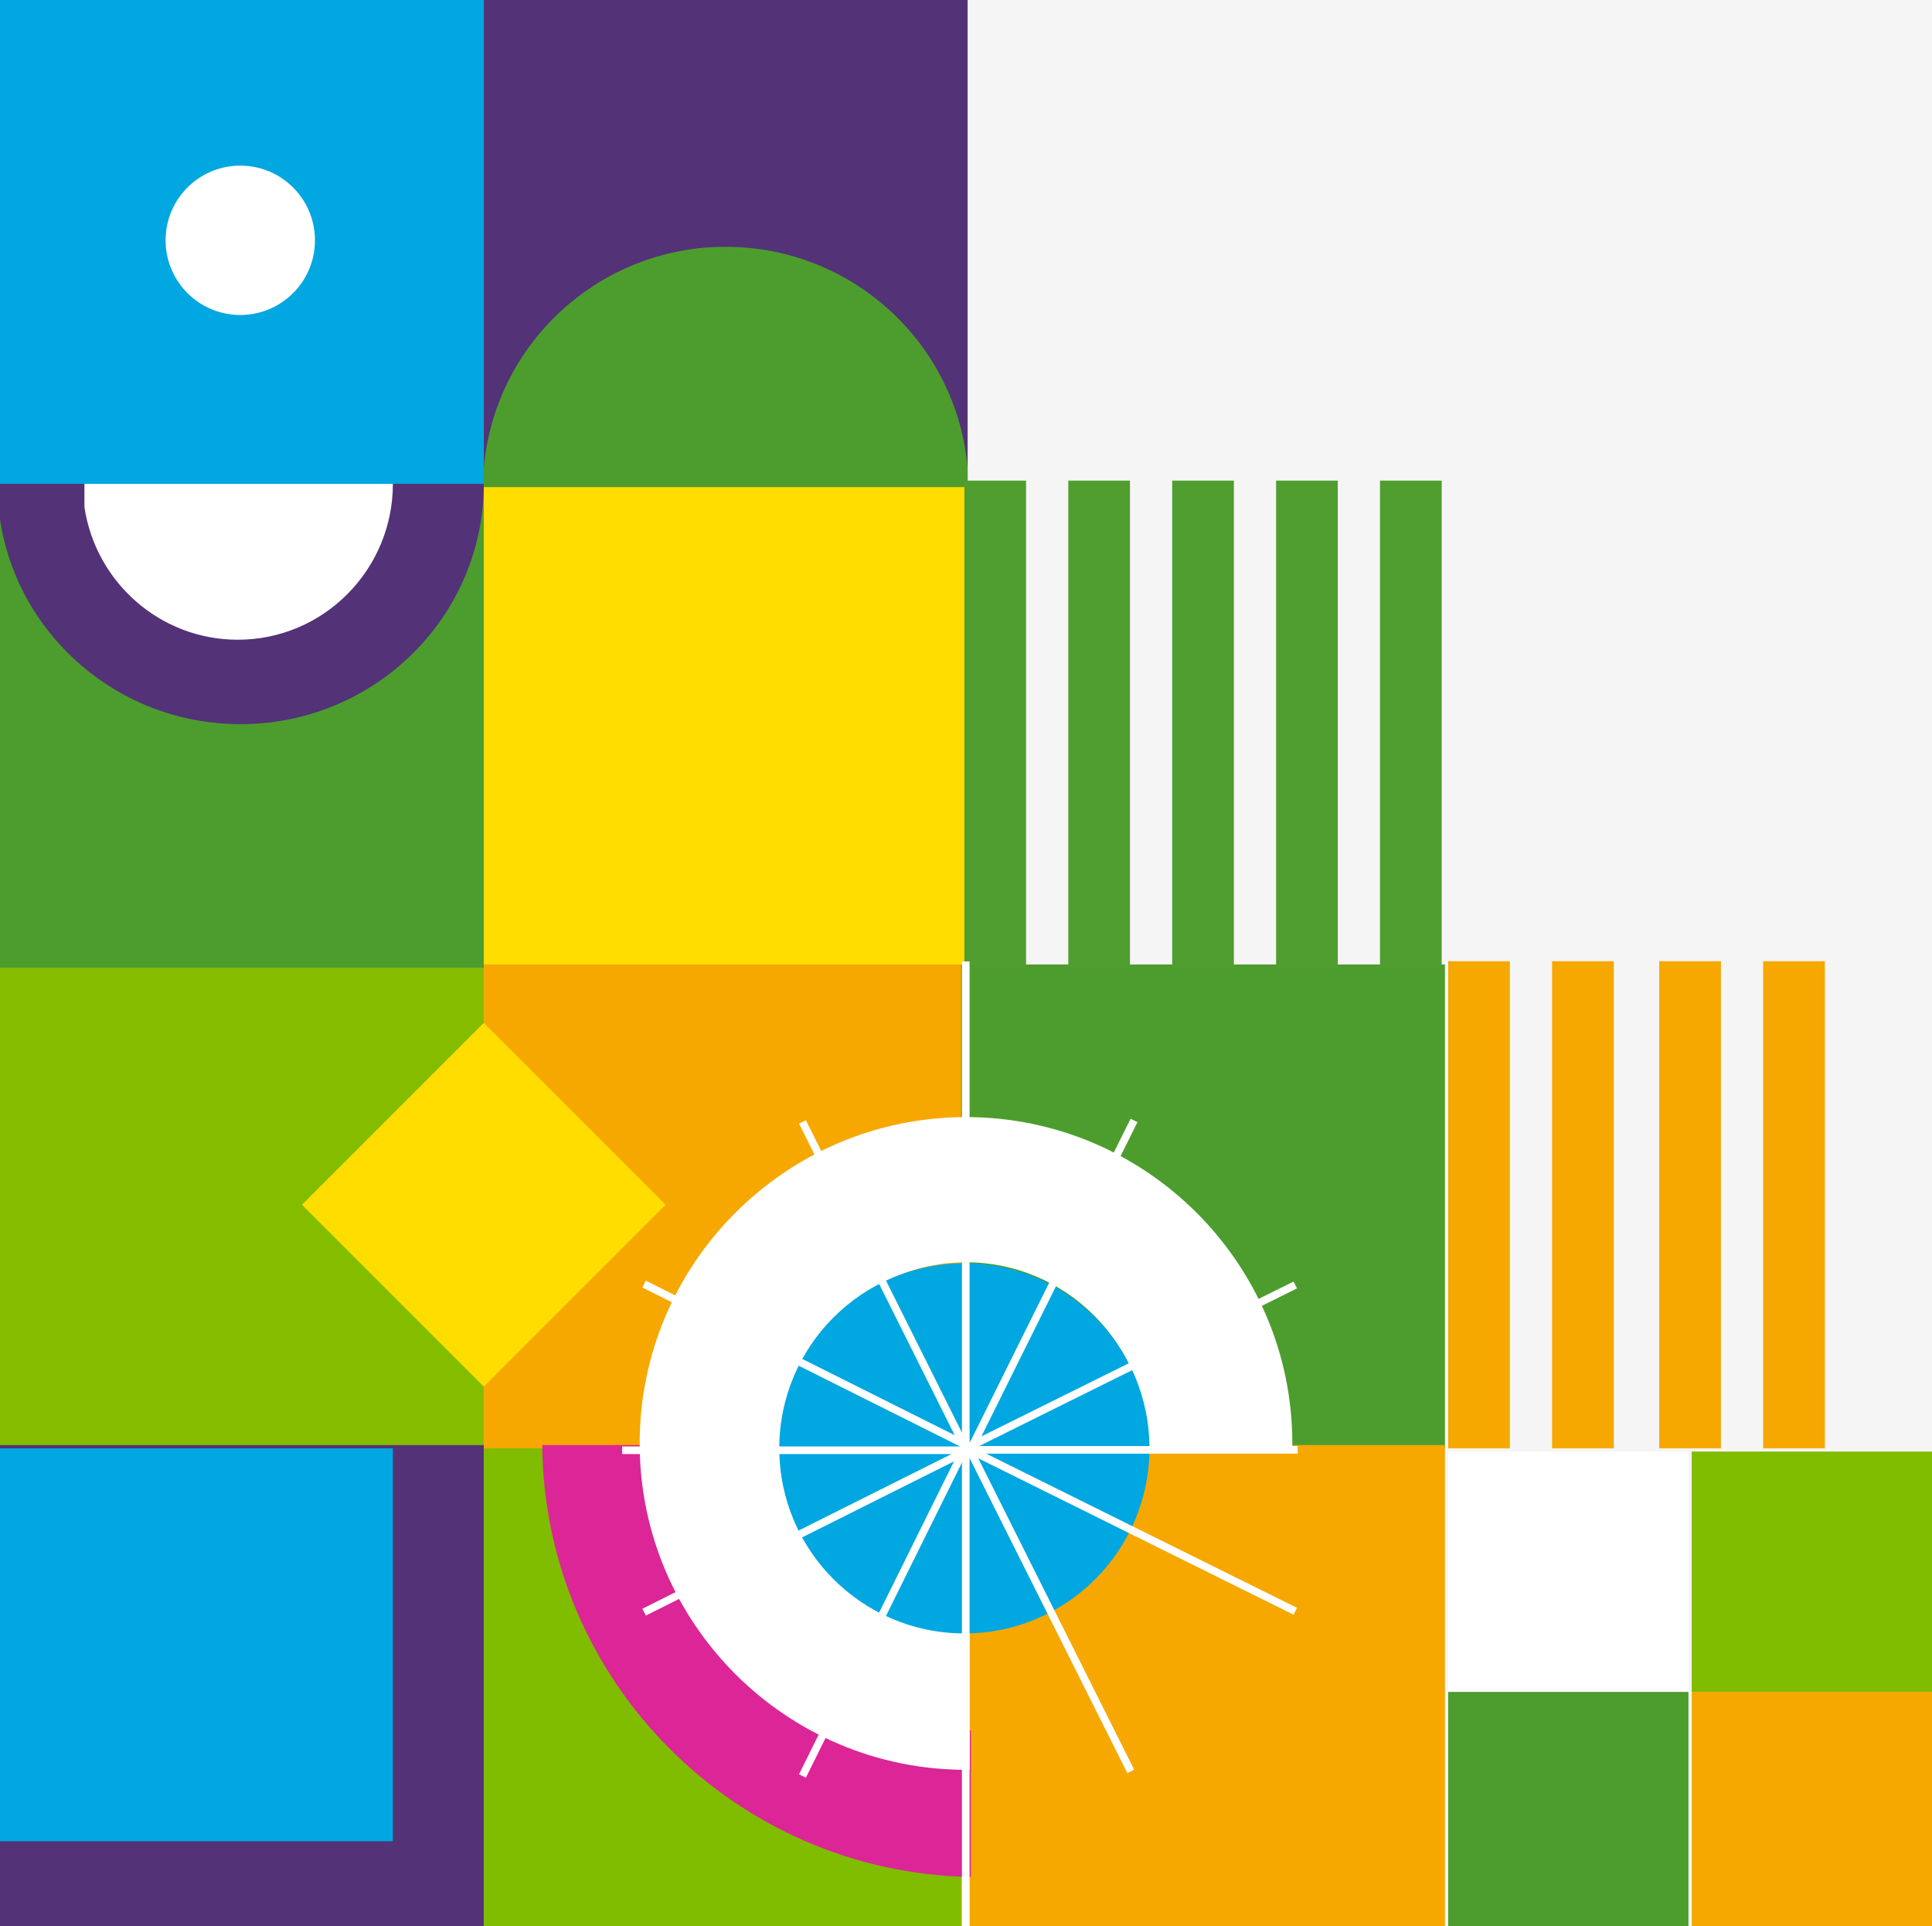
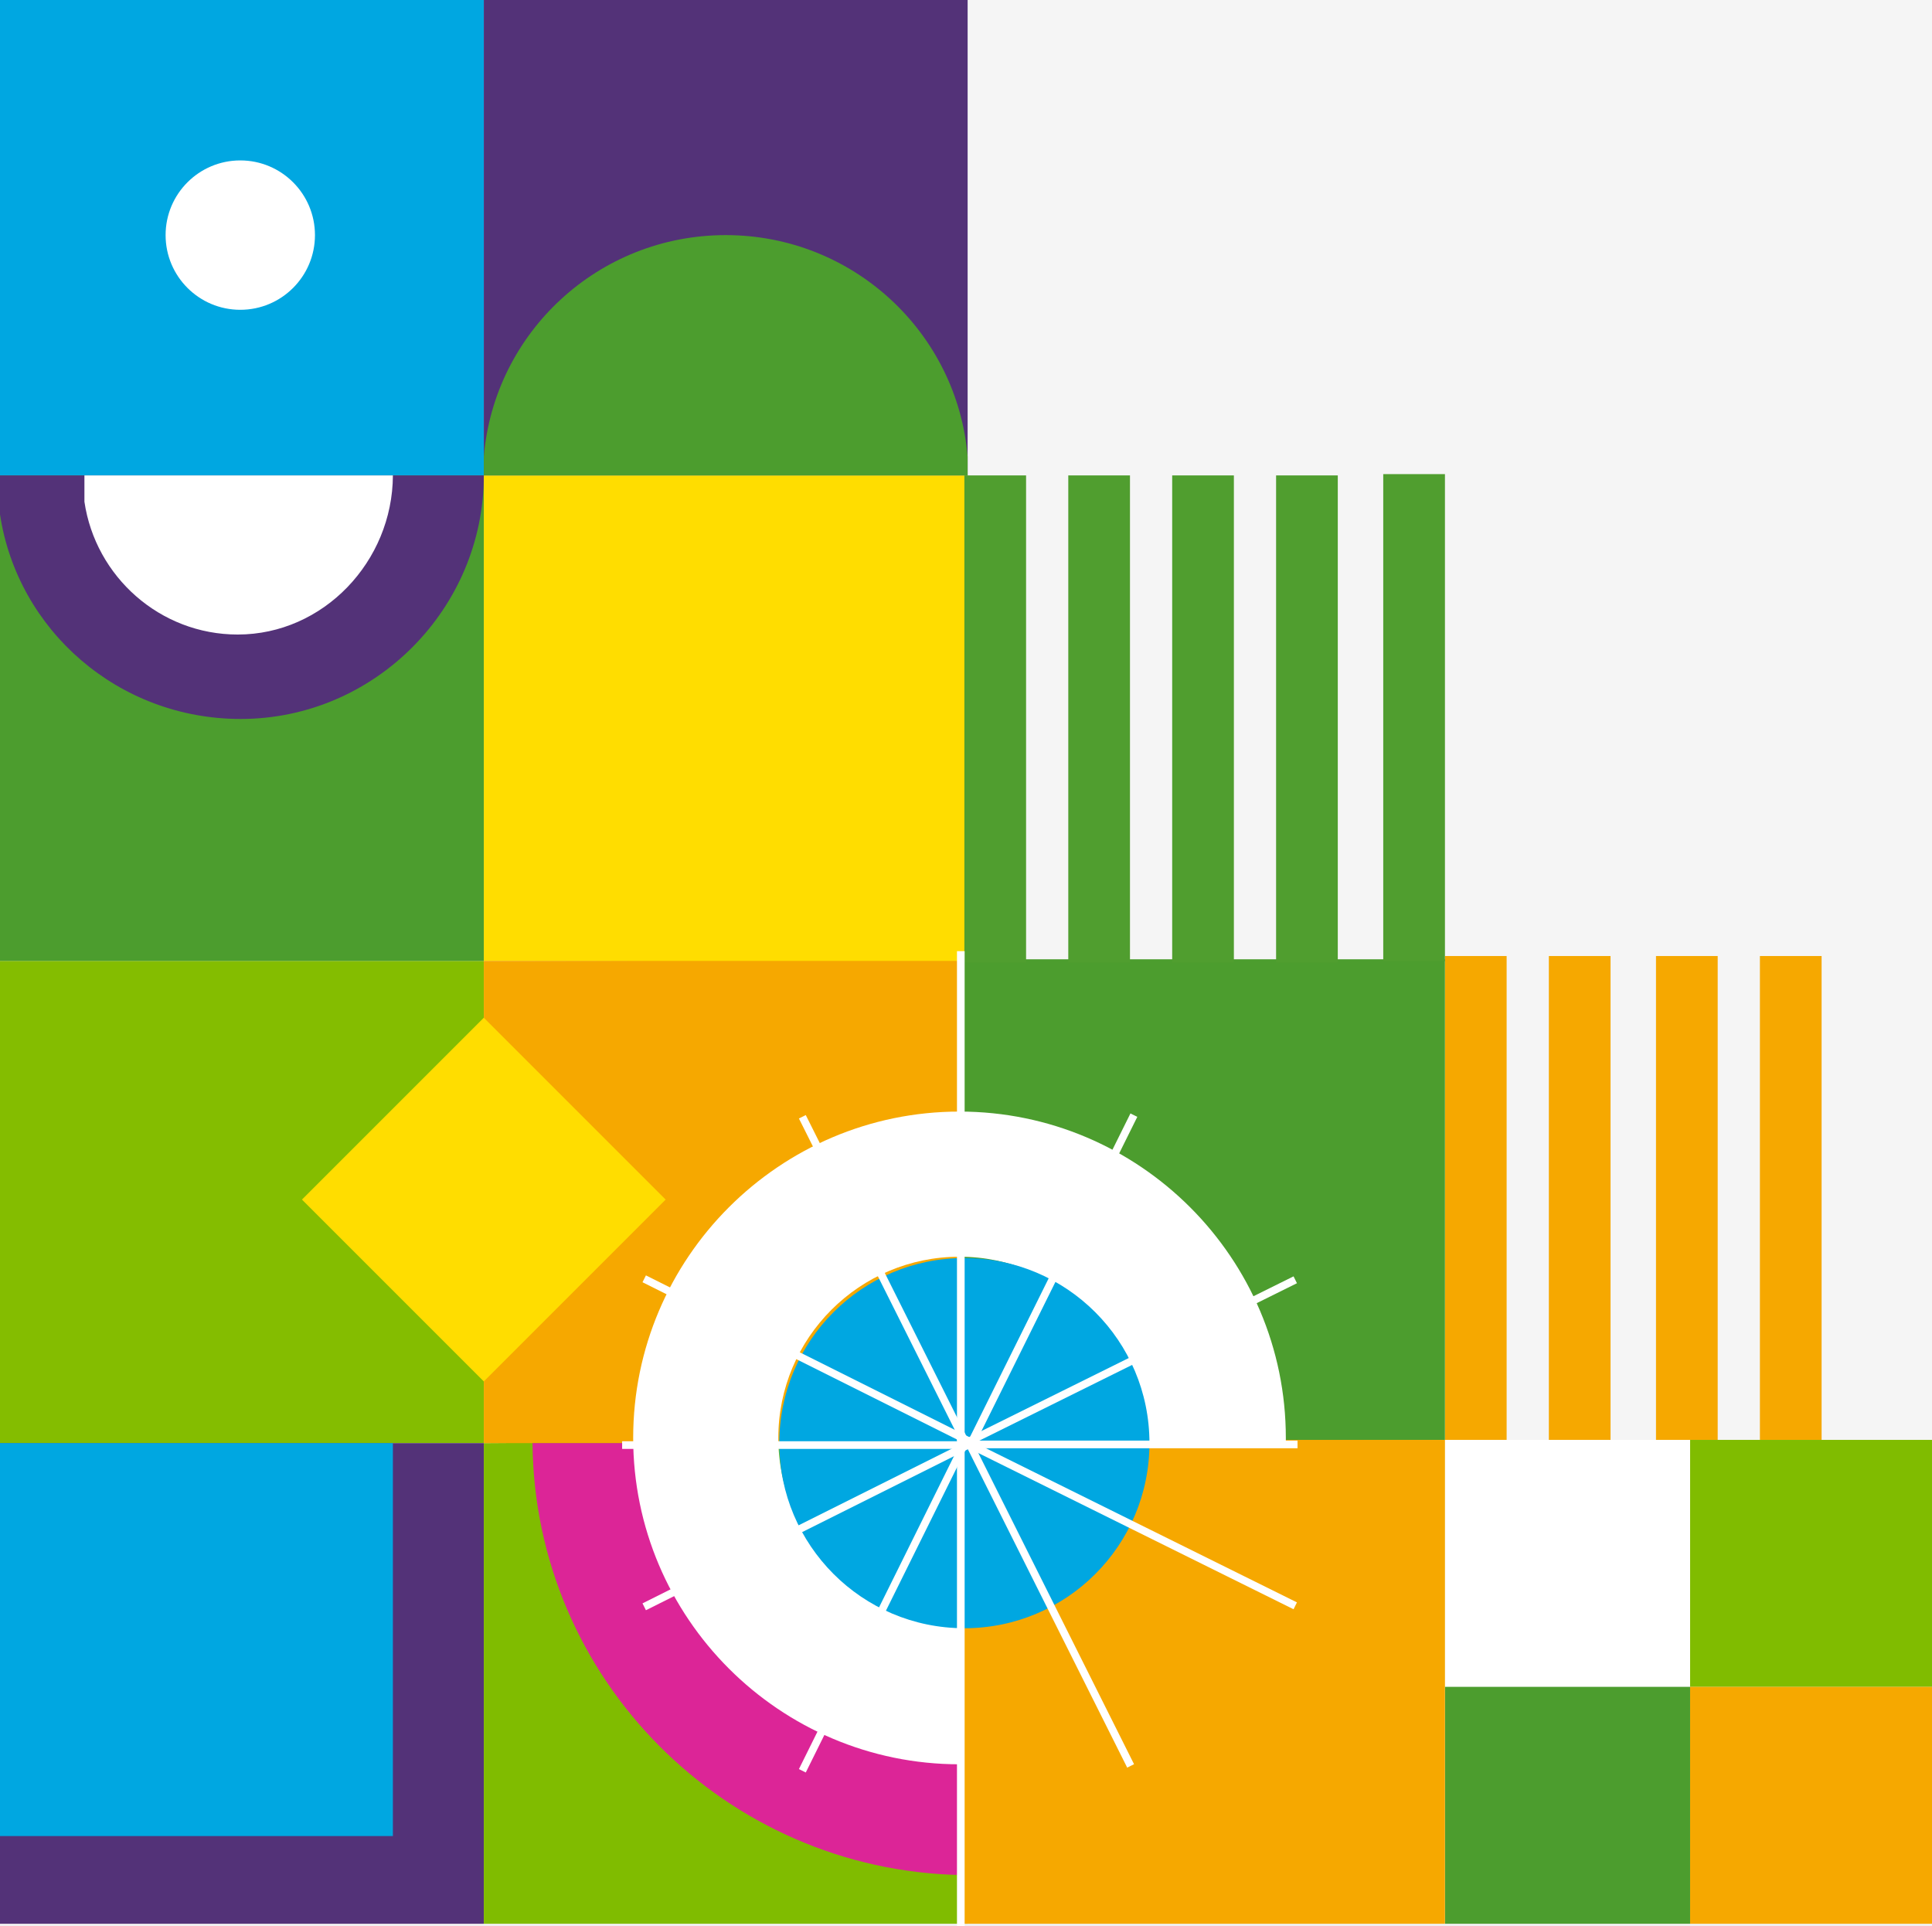
- <svg xmlns="http://www.w3.org/2000/svg" viewBox="0 0 595 593">
-   <g fill="none" fill-rule="evenodd" transform="rotate(-180 297.5 298.5)">
-     <rect width="594" height="594" y="3" fill="#F5F5F5" />
-     <polygon fill="#F6A800" points="33 301 52 301 52 151 33 151" />
-     <polygon fill="#F6A800" points="65 301 84 301 84 151 65 151" />
-     <polygon fill="#F6A800" points="98 301 117 301 117 151 98 151" />
-     <polygon fill="#F6A800" points="130 301 149 301 149 151 130 151" />
-     <polygon fill="#F6A800" points="0 76 74 76 74 2 0 2" />
-     <polygon fill="#4C9D2E" points="75 76 149 76 149 2 75 2" />
-     <polygon fill="#80BC00" points="0 150 74 150 74 76 0 76" />
-     <polygon fill="#FFF" points="75 150 149 150 149 76 75 76" />
-     <polygon fill="#00A7E1" points="446 597 595 597 595 448 446 448" />
-     <polygon fill="#84BD00" points="446 300 595 300 595 151 446 151" />
-     <polygon fill="#533278" points="446 152 595 152 595 3 446 3" />
-     <polygon fill="#80BC00" points="297 152 446 152 446 3 297 3" />
-     <polygon fill="#FD0" points="297 448 446 448 446 299 297 299" />
-     <polygon fill="#4C9D2E" points="446 448 595 448 595 299 446 299" />
-     <polygon fill="#F6A800" points="297 300 446 300 446 151 297 151" />
-     <polygon fill="#533278" points="297 597 446 597 446 448 297 448" />
-     <polygon fill="#4C9D2E" points="150 300 299 300 299 151 150 151" />
-     <polygon fill="#F6A800" points="150 152 299 152 299 3 150 3" />
-     <path fill="#533278" d="M595 448v-10.991C589.592 401.347 558.488 374 520.919 374c-41.35 0-74.87 33.124-74.919 74h149z" />
-     <path fill="#FFF" d="M569 448v-7.13c-3.449-23.132-23.28-40.87-47.233-40.87-26.364 0-47.738 21.484-47.767 48h95z" />
-     <path fill="#4C9D2E" d="M297 452.75c3.195 38.218 35.317 68.25 74.5 68.25 39.181 0 71.303-30.032 74.5-68.25V447H297v5.75z" />
-     <path fill="#DC2597" d="M296 19v45.152c47.7 1.313 86.154 40.103 86.744 87.848H428c-.594-72.629-59.352-131.677-132-133" />
-     <path fill="#FFF" d="M296.379 96.74c.375-.007.745-.028 1.12-.028 30.762 0 55.787 25.027 55.787 55.787 0 30.76-25.025 55.787-55.787 55.787-30.76 0-55.787-25.027-55.787-55.787 0-.37.021-.733.029-1.1h-44.727c-.004.367-.014.732-.014 1.1C197 207.916 242.084 253 297.499 253 352.916 253 398 207.916 398 152.499 398 97.084 352.916 52 297.499 52c-.373 0-.745.01-1.12.014v44.727z" />
-     <path fill="#00A7E1" d="M355 151c0 31.479-25.52 57-57.001 57-31.48 0-56.999-25.521-56.999-57s25.52-57 56.999-57C329.48 94 355 119.521 355 151" />
-     <polygon fill="#00A7E1" points="474 151 595 151 595 30 474 30" />
-     <polygon fill="#FD0" points="446 170 390 226 446 282 502 226" />
-     <polygon fill="#509E2F" points="279 449 298 449 298 299 279 299" />
-     <polygon fill="#509E2F" points="247 449 266 449 266 299 247 299" />
-     <polygon fill="#509E2F" points="215 449 234 449 234 299 215 299" />
-     <polygon fill="#509E2F" points="183 449 202 449 202 299 183 299" />
-     <polygon fill="#509E2F" points="151 449 170 449 170 299 151 299" />
-     <path fill="#FFF" d="M544 523c0 12.704-10.296 23-23 23s-23-10.296-23-23 10.296-23 23-23 23 10.296 23 23" />
+ <svg xmlns="http://www.w3.org/2000/svg" version="1.1" id="Layer_1" x="0px" y="0px" viewBox="0 0 595 593" style="enable-background:new 0 0 595 593;" xml:space="preserve">
+   <style type="text/css">
+ 	.st0{fill-rule:evenodd;clip-rule:evenodd;fill:#F5F5F5;}
+ 	.st1{fill-rule:evenodd;clip-rule:evenodd;fill:#F6A800;}
+ 	.st2{fill-rule:evenodd;clip-rule:evenodd;fill:#4C9D2E;}
+ 	.st3{fill-rule:evenodd;clip-rule:evenodd;fill:#80BC00;}
+ 	.st4{fill-rule:evenodd;clip-rule:evenodd;fill:#FFFFFF;}
+ 	.st5{fill-rule:evenodd;clip-rule:evenodd;fill:#00A7E1;}
+ 	.st6{fill-rule:evenodd;clip-rule:evenodd;fill:#84BD00;}
+ 	.st7{fill-rule:evenodd;clip-rule:evenodd;fill:#533278;}
+ 	.st8{fill-rule:evenodd;clip-rule:evenodd;fill:#FFDD00;}
+ 	.st9{fill-rule:evenodd;clip-rule:evenodd;fill:#DC2597;}
+ 	.st10{fill-rule:evenodd;clip-rule:evenodd;fill:#509E2F;}
+ 	.st11{fill:none;}
+ 	.st12{fill:none;stroke:#FFFFFF;stroke-width:2.359;}
+ </style>
+   <g>
+     <polygon class="st0" points="595,443.4 297,444.4 297,-1.6 595,-1.6  " />
+     <polygon class="st1" points="561,294.4 542,294.4 542,443.4 561,443.4  " />
+     <polygon class="st1" points="529,294.4 510,294.4 510,443.4 529,443.4  " />
+     <polygon class="st1" points="496,294.4 477,294.4 477,443.4 496,443.4  " />
+     <polygon class="st1" points="464,294.4 445,294.4 445,443.4 464,443.4  " />
+     <polygon class="st1" points="595,519.4 520.5,519.4 520.5,592.4 595,592.4  " />
+     <polygon class="st2" points="520.5,519.4 445,519.4 445,592.4 520.5,592.4  " />
+     <polygon class="st3" points="595,443.4 520.5,443.4 520.5,519.4 595,519.4  " />
+     <polygon class="st4" points="520.5,443.4 445,443.4 445,519.4 520.5,519.4  " />
+     <polygon class="st5" points="149,-1.6 0,-1.6 0,146.4 149,146.4  " />
+     <polygon class="st6" points="149,295.9 0,295.9 0,444.4 149,444.4  " />
+     <polygon class="st7" points="149,444.4 0,444.4 0,592.4 149,592.4  " />
+     <polygon class="st3" points="298,443.4 149,444.4 149,592.4 298,592.4  " />
+     <polygon class="st8" points="298,146.4 149,146.4 149,295.9 298,296.4  " />
+     <polygon class="st2" points="149,146.4 0,146.4 0,295.9 149,295.9  " />
+     <polygon class="st1" points="298,295.9 149,295.9 149,444.4 298,444.4  " />
+     <polygon class="st7" points="298,-1.6 149,-1.6 149,146.4 298,146.4  " />
+     <polygon class="st2" points="445,295.4 296,295.4 296,444.4 445,443.4  " />
+     <polygon class="st1" points="445,443.4 296,443.4 296,592.4 445,592.4  " />
+     <path class="st7" d="M0,146.4v12c5.4,35.7,36.5,63,74.1,63c41.4,0,74.9-34.1,74.9-75H0z" />
+     <path class="st4" d="M26,146.4v8.1c3.4,23.1,23.3,40.9,47.2,40.9c26.4,0,47.7-22.5,47.8-49H26z" />
+     <path class="st2" d="M298,140.6c-3.2-38.2-35.3-68.2-74.5-68.2c-39.2,0-71.3,30-74.5,68.2v5.8h149V140.6z" />
+     <path class="st9" d="M296,577.4v-45.2c-47.7-1.3-86.2-40.1-86.7-87.8H164C164.6,517,223.4,576,296,577.4" />
+     <path class="st4" d="M296.6,498.6c-0.4,0-0.7,0-1.1,0c-30.8,0-55.8-25-55.8-55.8s25-55.8,55.8-55.8c30.8,0,55.8,25,55.8,55.8   c0,0.4,0,0.7,0,1.1H396c0-0.4,0-0.7,0-1.1c0-55.4-45.1-100.5-100.5-100.5c-55.4,0-100.5,45.1-100.5,100.5   c0,55.4,45.1,100.5,100.5,100.5c0.4,0,0.7,0,1.1,0V498.6L296.6,498.6z" />
+     <path class="st5" d="M240,444.4c0-31.5,25.5-57,57-57c31.5,0,57,25.5,57,57s-25.5,57-57,57C265.5,501.4,240,475.8,240,444.4" />
+     <polygon class="st5" points="121,444.4 0,444.4 0,565.4 121,565.4  " />
+     <polygon class="st8" points="149,425.4 205,369.4 149,313.4 93,369.4  " />
+     <polygon class="st10" points="316,146.4 297,146.4 297,296.4 316,296.4  " />
+     <polygon class="st10" points="348,146.4 329,146.4 329,296.4 348,296.4  " />
+     <polygon class="st10" points="380,146.4 361,146.4 361,296.4 380,296.4  " />
+     <polygon class="st10" points="412,146.4 393,146.4 393,296.4 412,296.4  " />
+     <polygon class="st10" points="445,146 426,146 426,296 445,296  " />
+     <path class="st4" d="M51,72.4c0-12.7,10.3-23,23-23s23,10.3,23,23s-10.3,23-23,23C61.3,95.4,51,85.1,51,72.4" />
    <g transform="translate(296)">
-       <line x1="1.575" x2="1.575" y1="151.607" y2=".727" fill="#FFF" />
-       <line x1="1.575" x2="1.575" y1="151.607" y2=".727" stroke="#FFF" stroke-width="2.359" />
+       <line class="st11" x1="1.4" y1="443.8" x2="1.4" y2="594.6" />
+       <line class="st12" x1="-0.1" y1="442.2" x2="-0.1" y2="593.1" />
    </g>
    <g transform="translate(298 50)">
-       <line x1=".02" x2="49.871" y1="100.738" y2=".093" fill="#FFF" />
-       <line x1=".02" x2="49.871" y1="100.738" y2=".093" stroke="#FFF" stroke-width="2.359" />
+       <line class="st11" x1="-1" y1="394.6" x2="-50.9" y2="495.3" />
+       <line class="st12" x1="-1" y1="394.6" x2="-50.9" y2="495.3" />
    </g>
    <g transform="translate(296 100)">
-       <line x1=".812" x2="100.634" y1="50.497" y2=".552" fill="#FFF" />
-       <line x1=".812" x2="100.634" y1="50.497" y2=".552" stroke="#FFF" stroke-width="2.359" />
+       <line class="st11" x1="2.2" y1="344.9" x2="-97.6" y2="394.8" />
+       <line class="st12" x1="2.2" y1="344.9" x2="-97.6" y2="394.8" />
    </g>
    <g transform="translate(297 149)">
-       <line x1=".759" x2="106.4" y1="1.402" y2="1.402" fill="#FFF" />
-       <line x1=".759" x2="106.4" y1="1.402" y2="1.402" stroke="#FFF" stroke-width="2.359" />
+       <line class="st11" x1="0.2" y1="296" x2="-105.4" y2="296" />
+       <line class="st12" x1="0.2" y1="296" x2="-105.4" y2="296" />
    </g>
    <g transform="translate(195 149)">
-       <line x1="104.294" x2=".354" y1="1.527" y2="1.527" fill="#FFF" />
-       <line x1="104.294" x2=".354" y1="1.527" y2="1.527" stroke="#FFF" stroke-width="2.359" />
+       <line class="st11" x1="100.7" y1="295.8" x2="204.6" y2="295.8" />
+       <line class="st12" x1="100.7" y1="295.8" x2="204.6" y2="295.8" />
    </g>
    <g transform="translate(196 100)">
-       <line x1="100.778" x2=".079" y1="50.764" y2=".819" fill="#FFF" />
-       <line x1="100.778" x2=".079" y1="50.764" y2=".819" stroke="#FFF" stroke-width="2.359" />
+       <line class="st11" x1="102.2" y1="344.6" x2="202.9" y2="394.5" />
+       <line class="st12" x1="102.2" y1="344.6" x2="202.9" y2="394.5" />
    </g>
    <g transform="translate(246 51)">
-       <line x1="50.73" x2=".759" y1="100.286" y2=".516" fill="#FFF" />
-       <line x1="50.73" x2=".759" y1="100.286" y2=".516" stroke="#FFF" stroke-width="2.359" />
+       <line class="st11" x1="52.3" y1="393.1" x2="102.2" y2="492.8" />
+       <line class="st12" x1="52.3" y1="393.1" x2="102.2" y2="492.8" />
    </g>
    <g transform="translate(296 150)">
-       <line x1="1.575" x2="1.575" y1=".17" y2="150.928" fill="#FFF" />
-       <line x1="1.575" x2="1.575" y1=".17" y2="150.928" stroke="#FFF" stroke-width="2.359" />
+       <line class="st11" x1="1.4" y1="295.2" x2="1.4" y2="144.4" />
+       <line class="st12" x1="-0.1" y1="293.6" x2="-0.1" y2="142.9" />
    </g>
    <g transform="translate(298 151)">
-       <line x1=".02" x2="49.871" y1=".742" y2="100.512" fill="#FFF" />
-       <line x1=".02" x2="49.871" y1=".742" y2="100.512" stroke="#FFF" stroke-width="2.359" />
+       <line class="st11" x1="-1" y1="292.6" x2="-50.9" y2="192.9" />
+       <line class="st12" x1="-1" y1="292.6" x2="-50.9" y2="192.9" />
    </g>
    <g transform="translate(296 151)">
-       <line x1=".812" x2="100.634" y1=".632" y2="50.576" fill="#FFF" />
-       <line x1=".812" x2="100.634" y1=".632" y2="50.576" stroke="#FFF" stroke-width="2.359" />
+       <line class="st11" x1="2.2" y1="292.7" x2="-97.6" y2="242.8" />
+       <line class="st12" x1="2.2" y1="292.7" x2="-97.6" y2="242.8" />
    </g>
    <g transform="translate(196 151)">
-       <line x1="100.778" x2=".079" y1=".365" y2="50.309" fill="#FFF" />
-       <line x1="100.778" x2=".079" y1=".365" y2="50.309" stroke="#FFF" stroke-width="2.359" />
+       <line class="st11" x1="102.2" y1="293" x2="202.9" y2="243.1" />
+       <line class="st12" x1="102.2" y1="293" x2="202.9" y2="243.1" />
    </g>
    <g transform="translate(245 151)">
-       <line x1="50.73" x2=".759" y1=".321" y2="100.966" fill="#FFF" />
-       <line x1="50.73" x2=".759" y1=".321" y2="100.966" stroke="#FFF" stroke-width="2.359" />
+       <line class="st11" x1="54.3" y1="293" x2="104.2" y2="192.4" />
+       <line class="st12" x1="54.3" y1="293" x2="104.2" y2="192.4" />
    </g>
  </g>
</svg>
